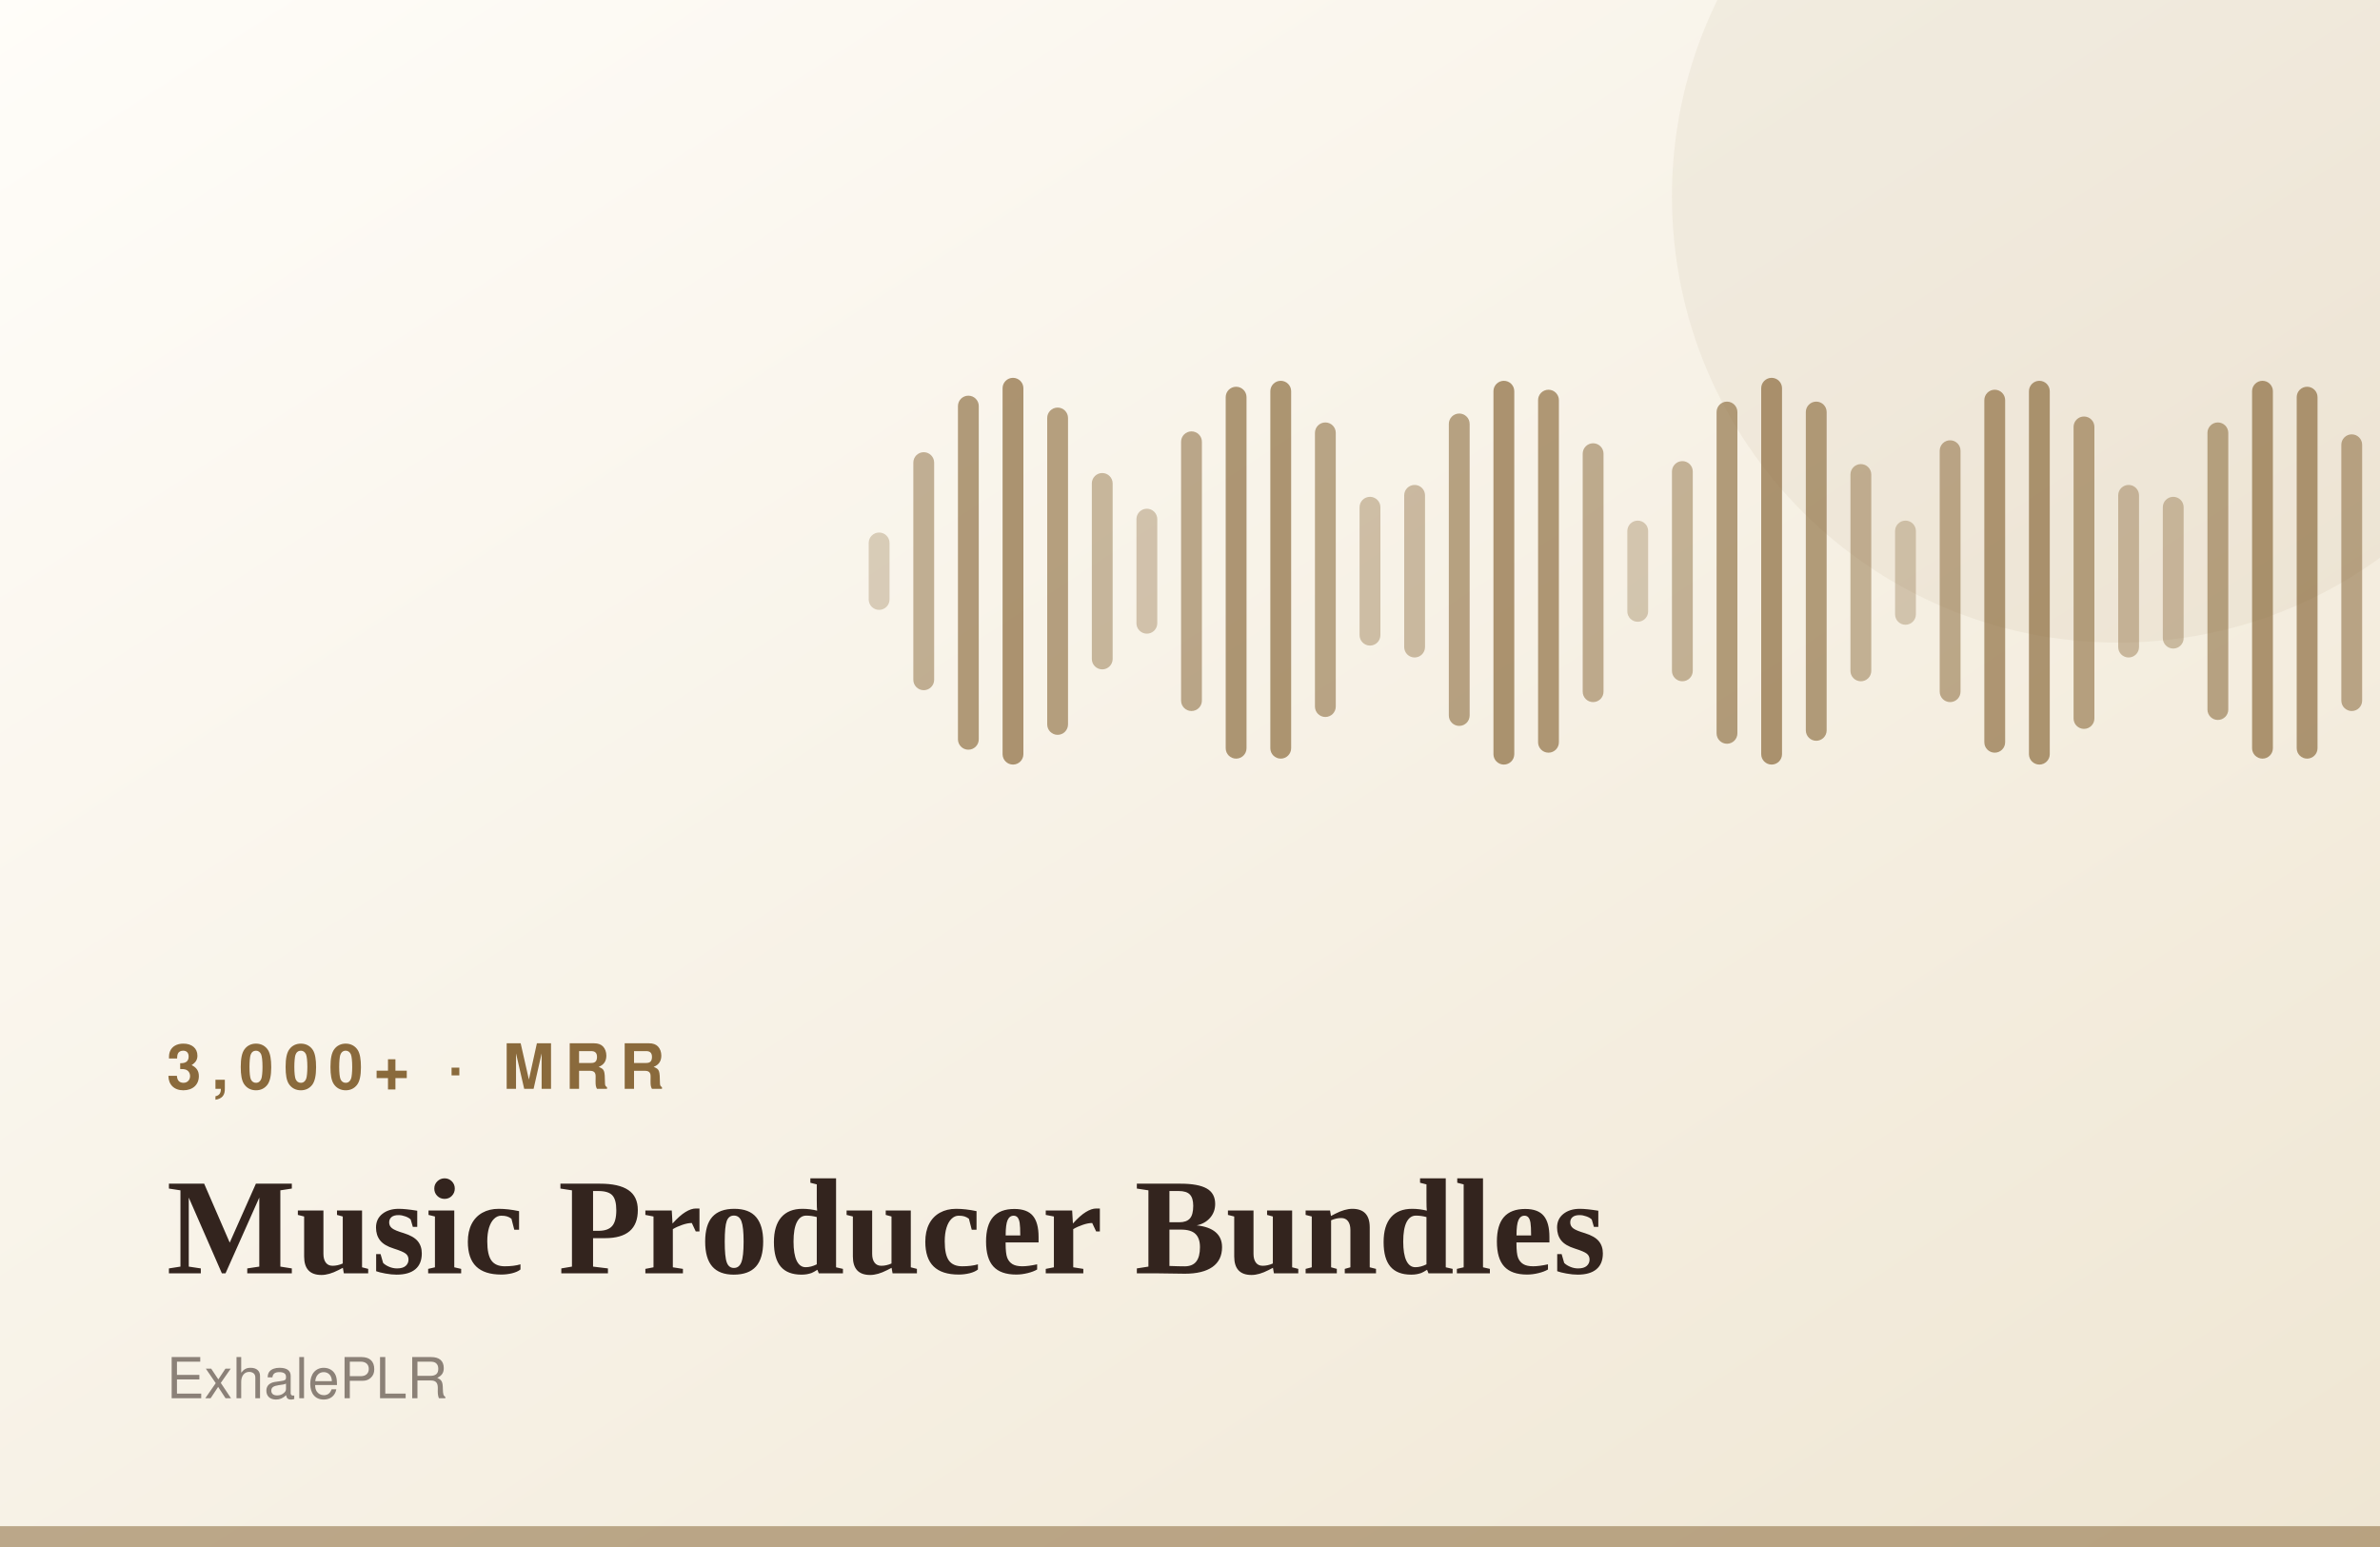
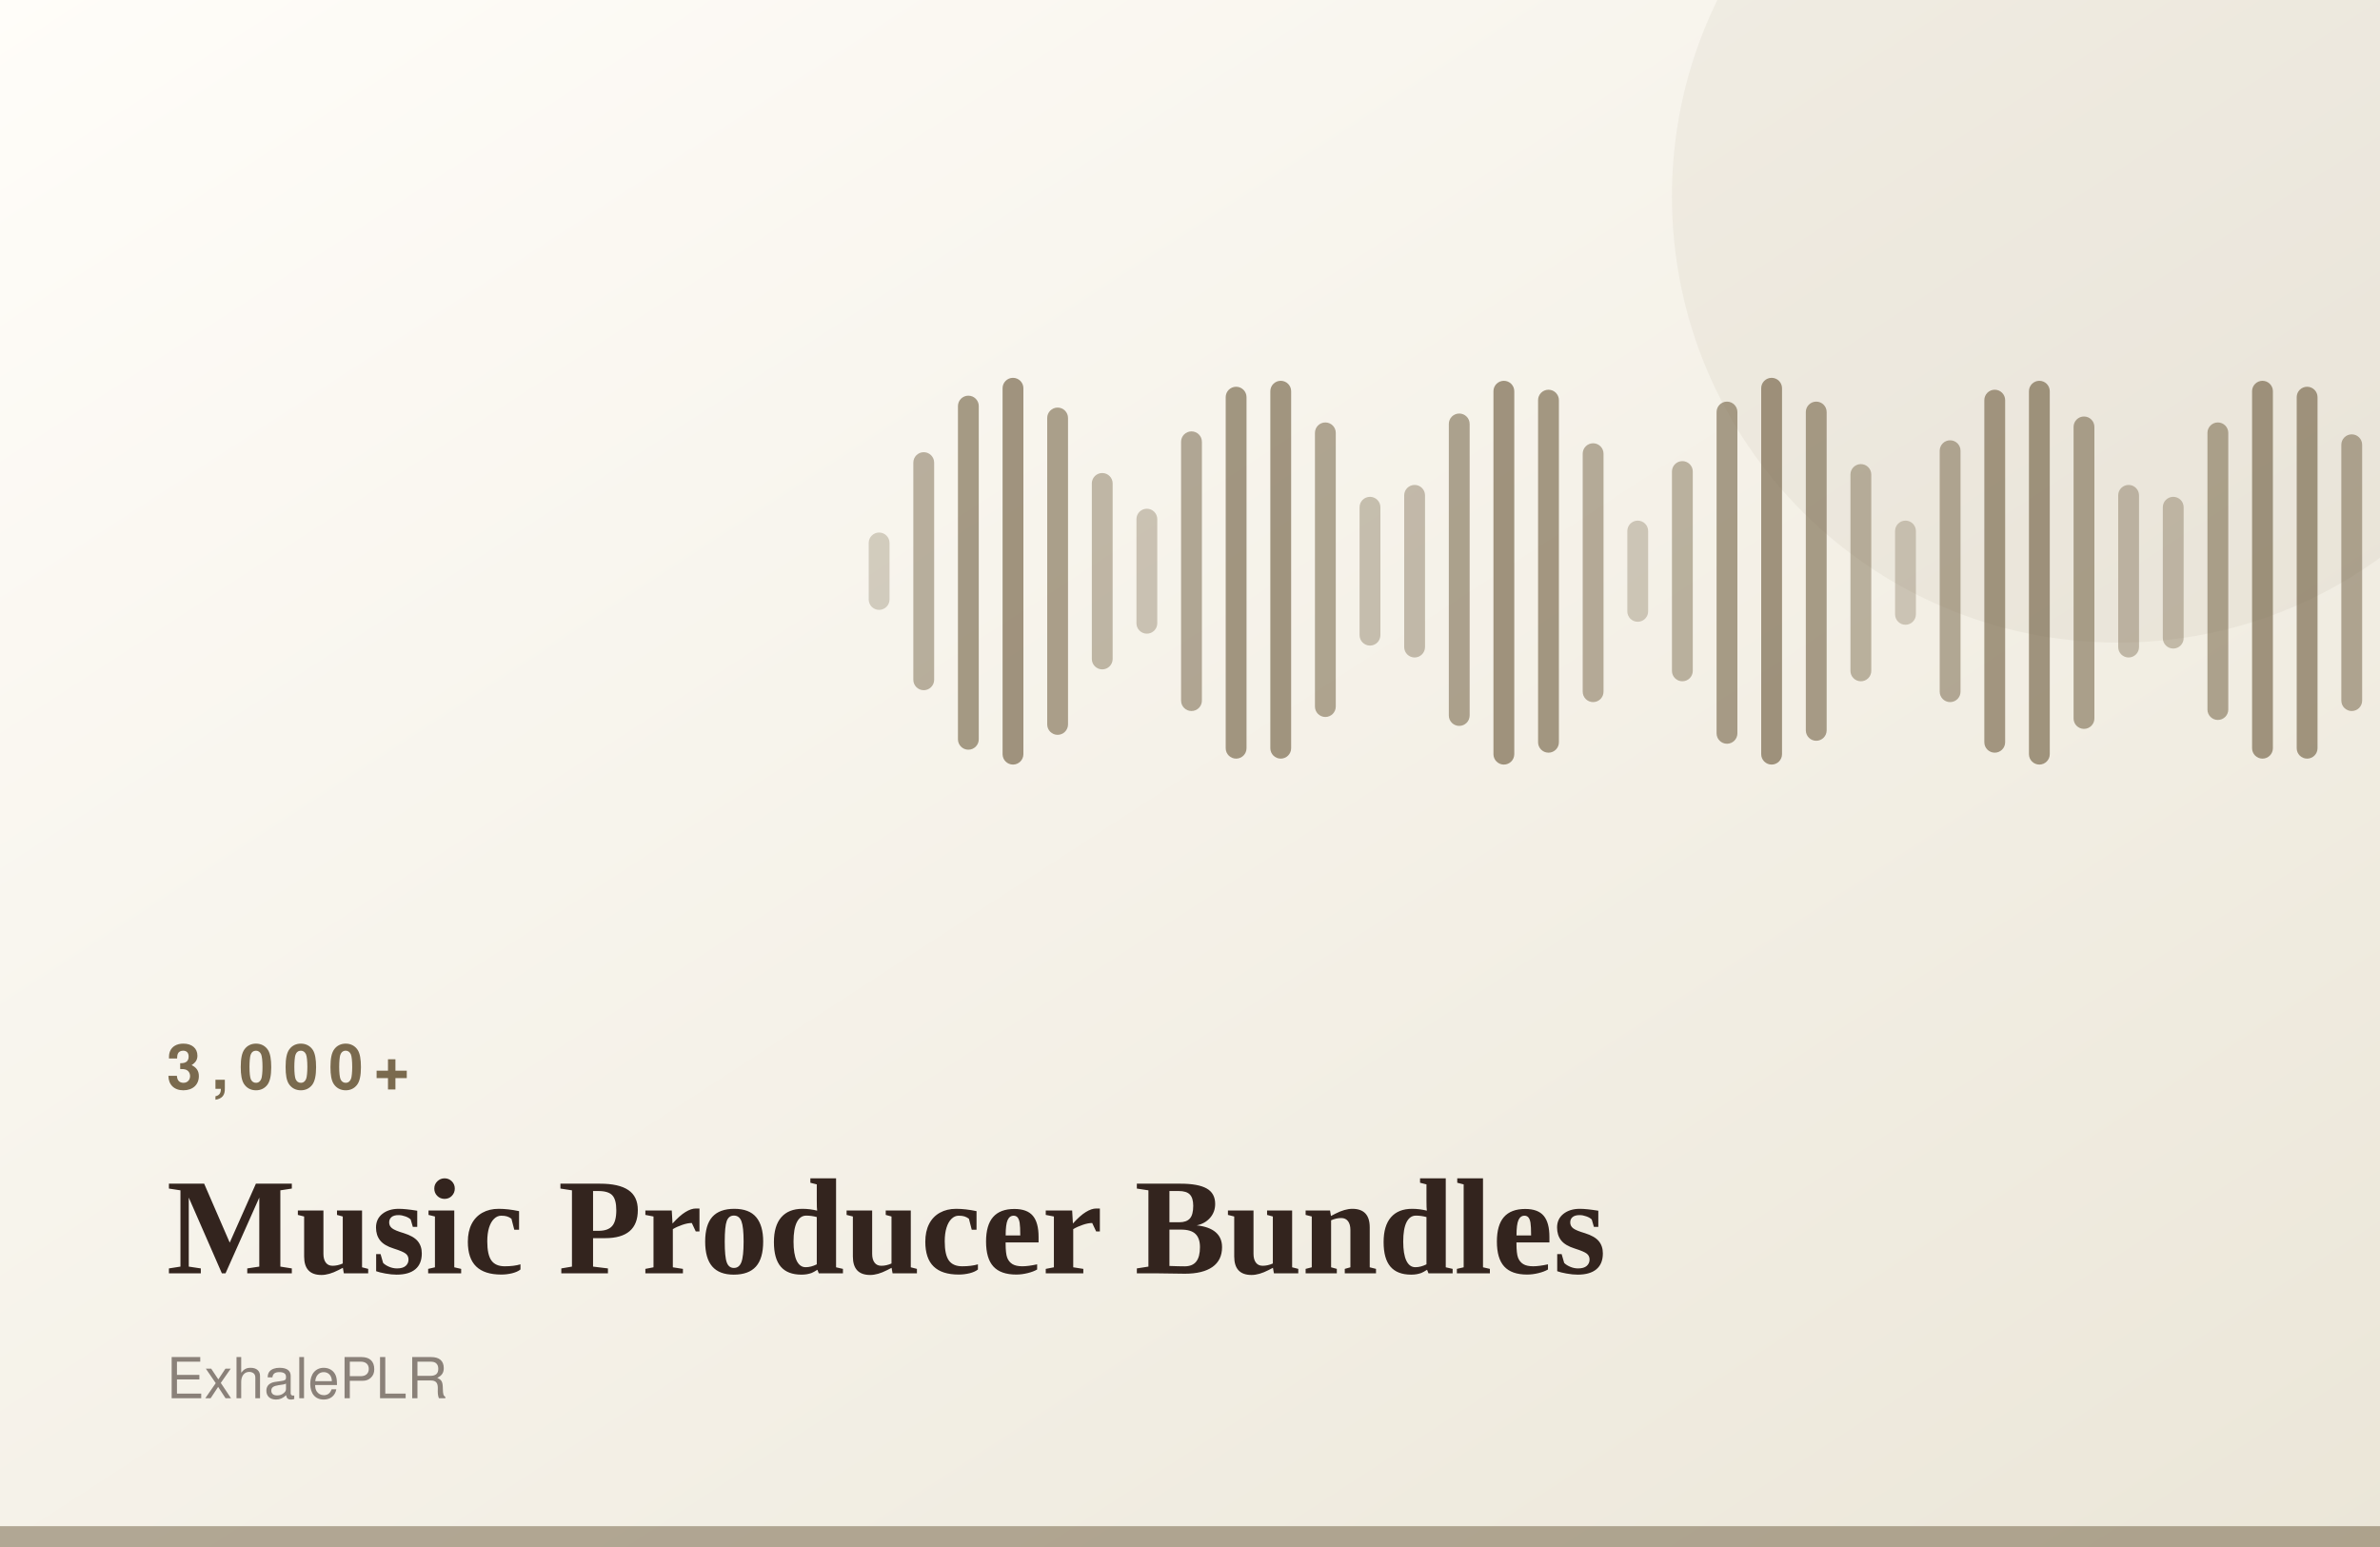
- <svg xmlns="http://www.w3.org/2000/svg" viewBox="0 0 800 520" width="800" height="520" role="img" aria-label="Music Producer Bundles">
+ <svg xmlns="http://www.w3.org/2000/svg" viewBox="0 0 800 520" width="800" height="520" role="img" aria-label="3,000+ Music Producer Bundles">
  <defs>
-     <linearGradient id="bg" x1="0" y1="0" x2="1" y2="1">
+     <linearGradient id="g" x1="0" y1="0" x2="1" y2="1">
      <stop offset="0" stop-color="#fffdf9" />
-       <stop offset="1" stop-color="#efe6d3" />
+       <stop offset="1" stop-color="#ebe6d8" />
    </linearGradient>
  </defs>
-   <rect width="800" height="520" fill="url(#bg)" />
-   <circle cx="712" cy="66" r="150" fill="#8a6a3c" opacity=".07" />
-   <rect x="292" y="179" width="7" height="26" rx="3.5" fill="#8a6a3c" opacity="0.30" />
-   <rect x="307" y="152" width="7" height="80" rx="3.5" fill="#8a6a3c" opacity="0.51" />
-   <rect x="322" y="133" width="7" height="119" rx="3.5" fill="#8a6a3c" opacity="0.66" />
-   <rect x="337" y="127" width="7" height="130" rx="3.5" fill="#8a6a3c" opacity="0.70" />
-   <rect x="352" y="137" width="7" height="110" rx="3.5" fill="#8a6a3c" opacity="0.62" />
-   <rect x="367" y="159" width="7" height="66" rx="3.5" fill="#8a6a3c" opacity="0.45" />
-   <rect x="382" y="171" width="7" height="42" rx="3.5" fill="#8a6a3c" opacity="0.36" />
-   <rect x="397" y="145" width="7" height="94" rx="3.5" fill="#8a6a3c" opacity="0.56" />
-   <rect x="412" y="130" width="7" height="125" rx="3.5" fill="#8a6a3c" opacity="0.68" />
-   <rect x="427" y="128" width="7" height="127" rx="3.5" fill="#8a6a3c" opacity="0.69" />
-   <rect x="442" y="142" width="7" height="99" rx="3.5" fill="#8a6a3c" opacity="0.58" />
-   <rect x="457" y="167" width="7" height="50" rx="3.5" fill="#8a6a3c" opacity="0.39" />
-   <rect x="472" y="163" width="7" height="58" rx="3.5" fill="#8a6a3c" opacity="0.42" />
-   <rect x="487" y="139" width="7" height="105" rx="3.5" fill="#8a6a3c" opacity="0.60" />
-   <rect x="502" y="128" width="7" height="129" rx="3.5" fill="#8a6a3c" opacity="0.70" />
-   <rect x="517" y="131" width="7" height="122" rx="3.5" fill="#8a6a3c" opacity="0.67" />
-   <rect x="532" y="149" width="7" height="87" rx="3.5" fill="#8a6a3c" opacity="0.53" />
-   <rect x="547" y="175" width="7" height="34" rx="3.5" fill="#8a6a3c" opacity="0.33" />
-   <rect x="562" y="155" width="7" height="74" rx="3.5" fill="#8a6a3c" opacity="0.48" />
-   <rect x="577" y="135" width="7" height="115" rx="3.5" fill="#8a6a3c" opacity="0.64" />
-   <rect x="592" y="127" width="7" height="130" rx="3.5" fill="#8a6a3c" opacity="0.70" />
-   <rect x="607" y="135" width="7" height="114" rx="3.5" fill="#8a6a3c" opacity="0.64" />
-   <rect x="622" y="156" width="7" height="73" rx="3.5" fill="#8a6a3c" opacity="0.48" />
-   <rect x="637" y="175" width="7" height="35" rx="3.5" fill="#8a6a3c" opacity="0.33" />
-   <rect x="652" y="148" width="7" height="88" rx="3.5" fill="#8a6a3c" opacity="0.54" />
-   <rect x="667" y="131" width="7" height="122" rx="3.5" fill="#8a6a3c" opacity="0.67" />
-   <rect x="682" y="128" width="7" height="129" rx="3.5" fill="#8a6a3c" opacity="0.69" />
-   <rect x="697" y="140" width="7" height="105" rx="3.5" fill="#8a6a3c" opacity="0.60" />
-   <rect x="712" y="163" width="7" height="58" rx="3.5" fill="#8a6a3c" opacity="0.42" />
-   <rect x="727" y="167" width="7" height="51" rx="3.5" fill="#8a6a3c" opacity="0.40" />
-   <rect x="742" y="142" width="7" height="100" rx="3.5" fill="#8a6a3c" opacity="0.58" />
-   <rect x="757" y="128" width="7" height="127" rx="3.5" fill="#8a6a3c" opacity="0.69" />
-   <rect x="772" y="130" width="7" height="125" rx="3.5" fill="#8a6a3c" opacity="0.68" />
-   <rect x="787" y="146" width="7" height="93" rx="3.5" fill="#8a6a3c" opacity="0.56" />
-   <g font-family="Georgia,'Times New Roman',serif">
-     <text x="56" y="366" font-size="21" fill="#8a6a3c" letter-spacing="3.4" font-family="Helvetica,Arial,sans-serif" font-weight="700">3,000+ · MRR</text>
-     <text x="56" y="428" font-size="46" fill="#33241e" font-weight="700">Music Producer Bundles</text>
-   </g>
+   <rect width="800" height="520" fill="url(#g)" />
+   <circle cx="712" cy="66" r="150" fill="#7a6a4e" opacity=".07" />
+   <rect x="292" y="179" width="7" height="26" rx="3.5" fill="#7a6a4e" opacity="0.30" />
+   <rect x="307" y="152" width="7" height="80" rx="3.5" fill="#7a6a4e" opacity="0.51" />
+   <rect x="322" y="133" width="7" height="119" rx="3.5" fill="#7a6a4e" opacity="0.66" />
+   <rect x="337" y="127" width="7" height="130" rx="3.5" fill="#7a6a4e" opacity="0.70" />
+   <rect x="352" y="137" width="7" height="110" rx="3.5" fill="#7a6a4e" opacity="0.62" />
+   <rect x="367" y="159" width="7" height="66" rx="3.5" fill="#7a6a4e" opacity="0.45" />
+   <rect x="382" y="171" width="7" height="42" rx="3.5" fill="#7a6a4e" opacity="0.36" />
+   <rect x="397" y="145" width="7" height="94" rx="3.5" fill="#7a6a4e" opacity="0.56" />
+   <rect x="412" y="130" width="7" height="125" rx="3.5" fill="#7a6a4e" opacity="0.68" />
+   <rect x="427" y="128" width="7" height="127" rx="3.5" fill="#7a6a4e" opacity="0.69" />
+   <rect x="442" y="142" width="7" height="99" rx="3.5" fill="#7a6a4e" opacity="0.58" />
+   <rect x="457" y="167" width="7" height="50" rx="3.5" fill="#7a6a4e" opacity="0.39" />
+   <rect x="472" y="163" width="7" height="58" rx="3.5" fill="#7a6a4e" opacity="0.42" />
+   <rect x="487" y="139" width="7" height="105" rx="3.5" fill="#7a6a4e" opacity="0.60" />
+   <rect x="502" y="128" width="7" height="129" rx="3.5" fill="#7a6a4e" opacity="0.70" />
+   <rect x="517" y="131" width="7" height="122" rx="3.5" fill="#7a6a4e" opacity="0.67" />
+   <rect x="532" y="149" width="7" height="87" rx="3.5" fill="#7a6a4e" opacity="0.53" />
+   <rect x="547" y="175" width="7" height="34" rx="3.5" fill="#7a6a4e" opacity="0.33" />
+   <rect x="562" y="155" width="7" height="74" rx="3.5" fill="#7a6a4e" opacity="0.48" />
+   <rect x="577" y="135" width="7" height="115" rx="3.5" fill="#7a6a4e" opacity="0.64" />
+   <rect x="592" y="127" width="7" height="130" rx="3.5" fill="#7a6a4e" opacity="0.70" />
+   <rect x="607" y="135" width="7" height="114" rx="3.5" fill="#7a6a4e" opacity="0.64" />
+   <rect x="622" y="156" width="7" height="73" rx="3.5" fill="#7a6a4e" opacity="0.48" />
+   <rect x="637" y="175" width="7" height="35" rx="3.5" fill="#7a6a4e" opacity="0.33" />
+   <rect x="652" y="148" width="7" height="88" rx="3.5" fill="#7a6a4e" opacity="0.54" />
+   <rect x="667" y="131" width="7" height="122" rx="3.5" fill="#7a6a4e" opacity="0.67" />
+   <rect x="682" y="128" width="7" height="129" rx="3.5" fill="#7a6a4e" opacity="0.69" />
+   <rect x="697" y="140" width="7" height="105" rx="3.5" fill="#7a6a4e" opacity="0.60" />
+   <rect x="712" y="163" width="7" height="58" rx="3.5" fill="#7a6a4e" opacity="0.42" />
+   <rect x="727" y="167" width="7" height="51" rx="3.5" fill="#7a6a4e" opacity="0.40" />
+   <rect x="742" y="142" width="7" height="100" rx="3.5" fill="#7a6a4e" opacity="0.58" />
+   <rect x="757" y="128" width="7" height="127" rx="3.5" fill="#7a6a4e" opacity="0.69" />
+   <rect x="772" y="130" width="7" height="125" rx="3.5" fill="#7a6a4e" opacity="0.68" />
+   <rect x="787" y="146" width="7" height="93" rx="3.5" fill="#7a6a4e" opacity="0.56" />
+   <text x="56" y="366" font-size="21" fill="#7a6a4e" letter-spacing="3.4" font-family="Helvetica,Arial,sans-serif" font-weight="700">3,000+</text>
+   <text x="56" y="428" font-size="46" fill="#33241e" font-family="Georgia,'Times New Roman',serif" font-weight="700">Music Producer Bundles</text>
  <text x="56" y="470" font-size="19" fill="#33241e" opacity=".55" font-family="Helvetica,Arial,sans-serif">ExhalePLR</text>
-   <rect x="0" y="513" width="800" height="7" fill="#8a6a3c" opacity=".55" />
+   <rect x="0" y="513" width="800" height="7" fill="#7a6a4e" opacity=".55" />
</svg>
